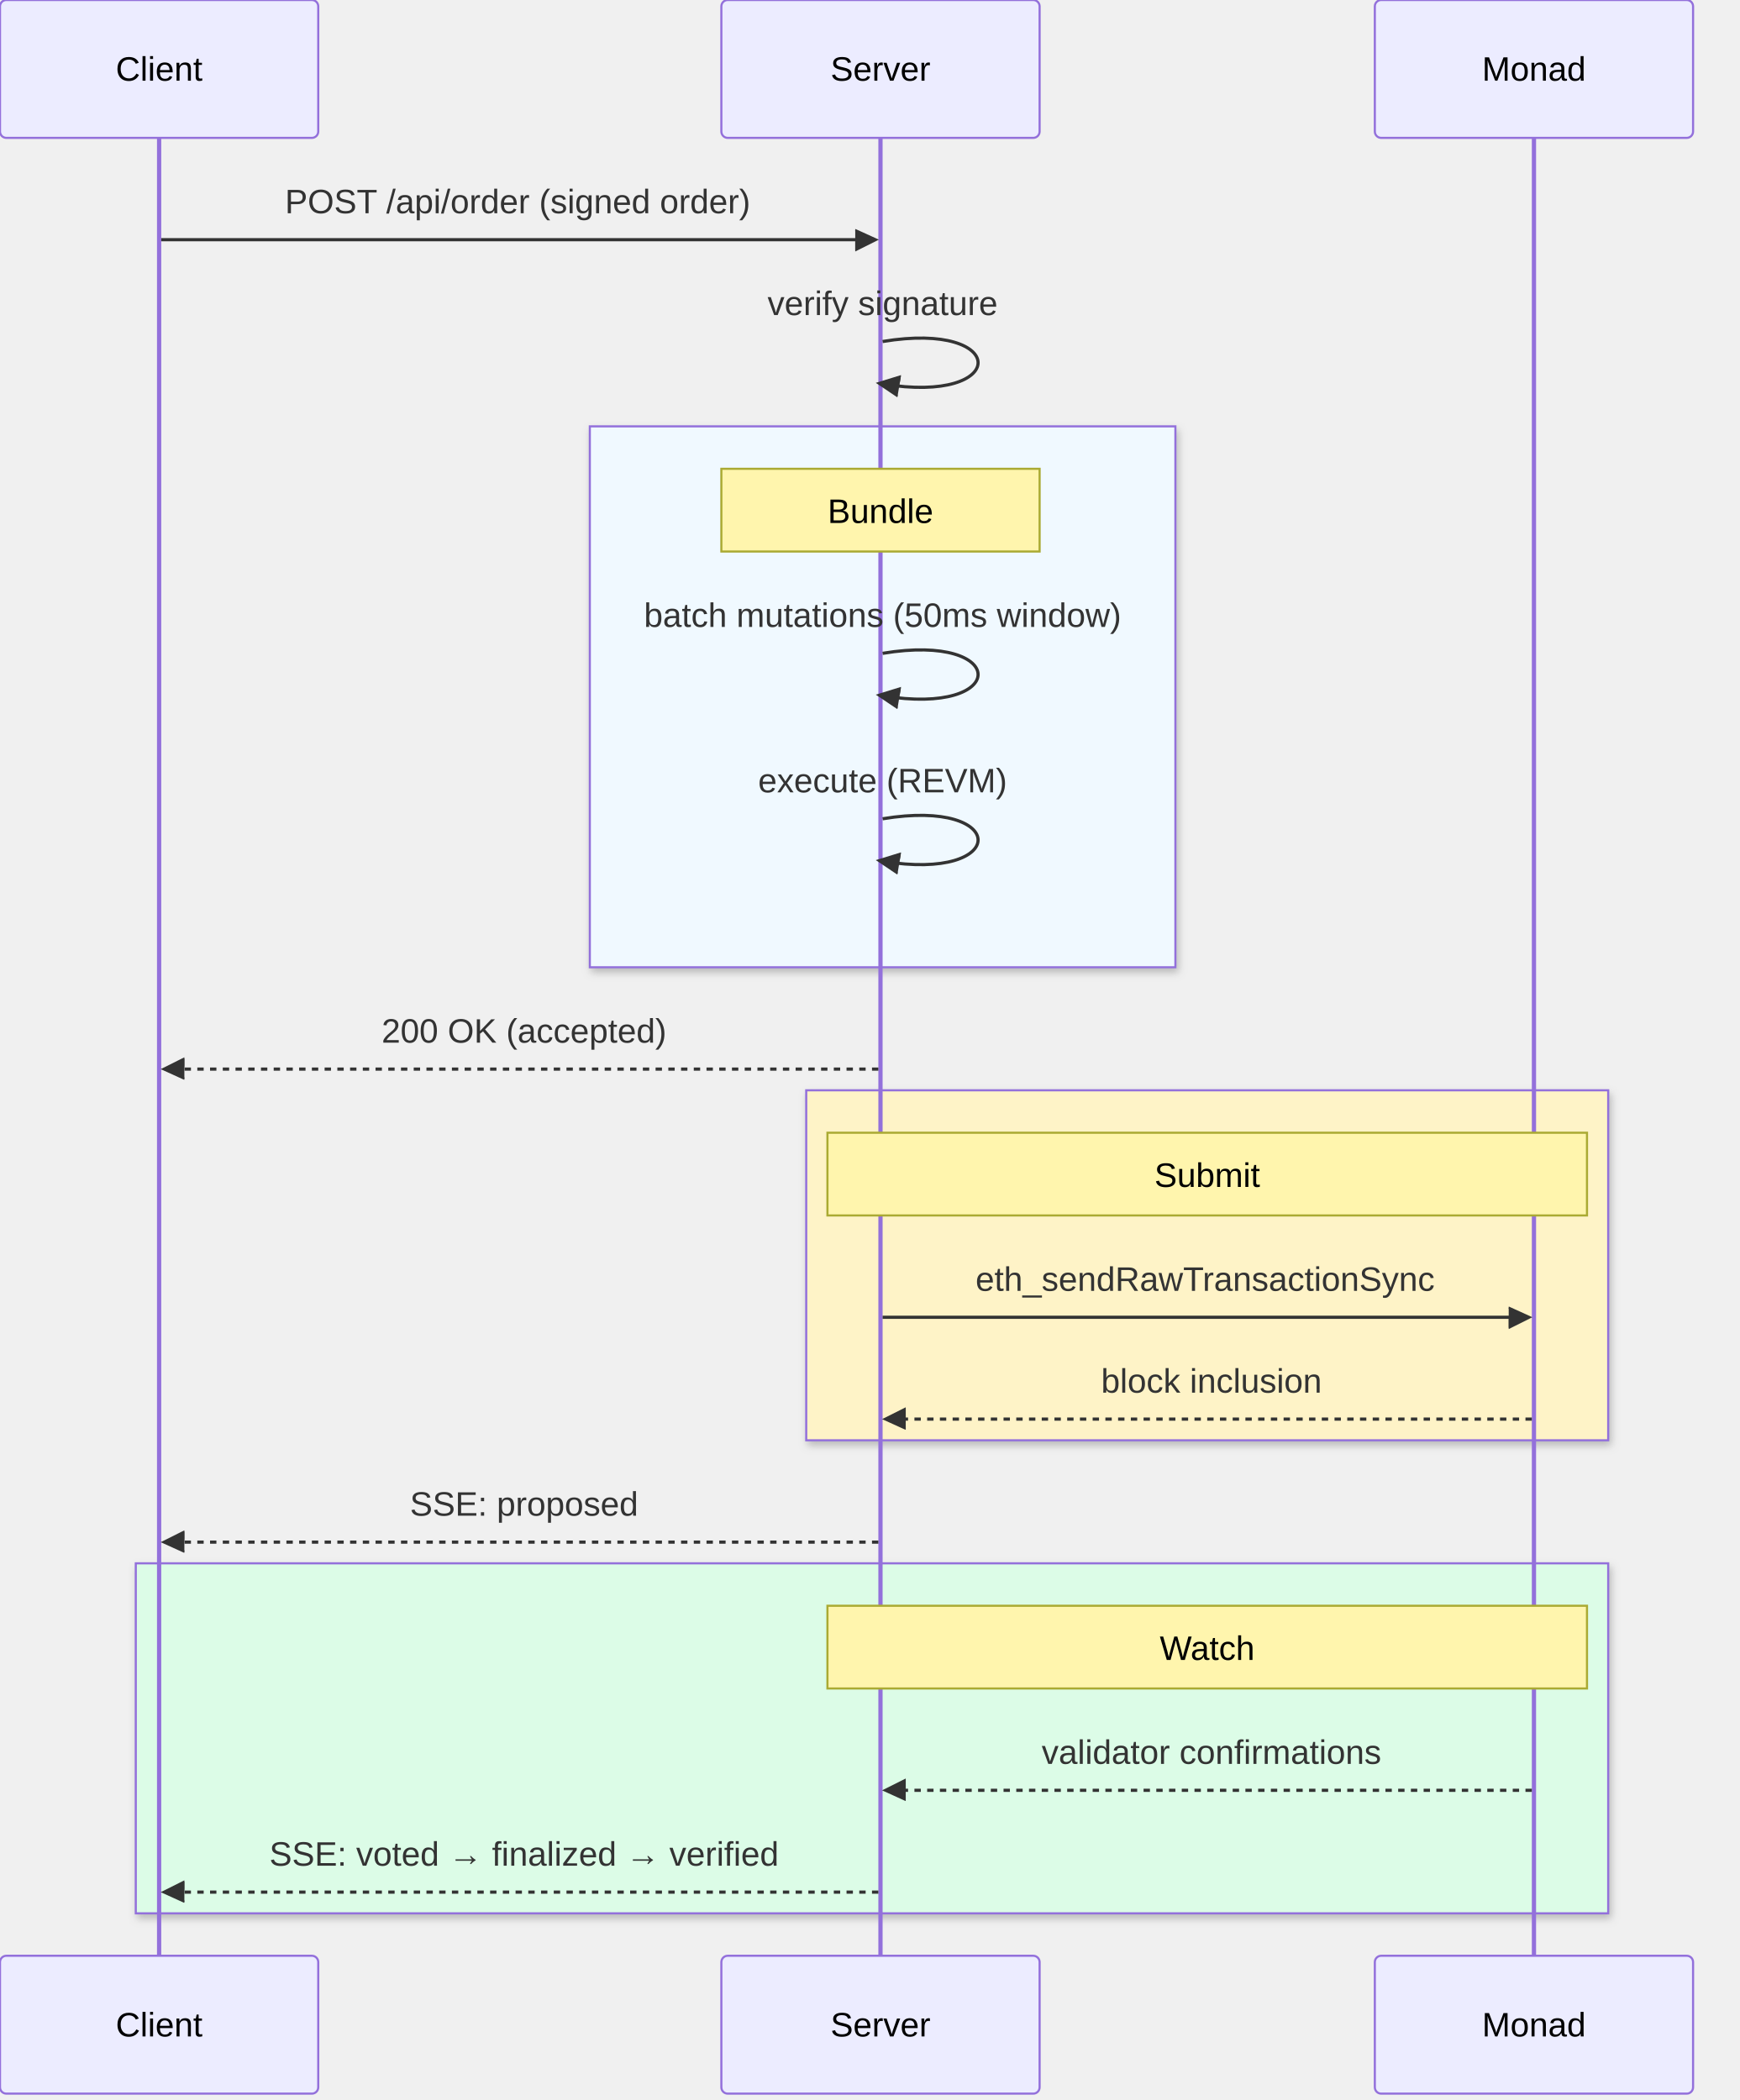
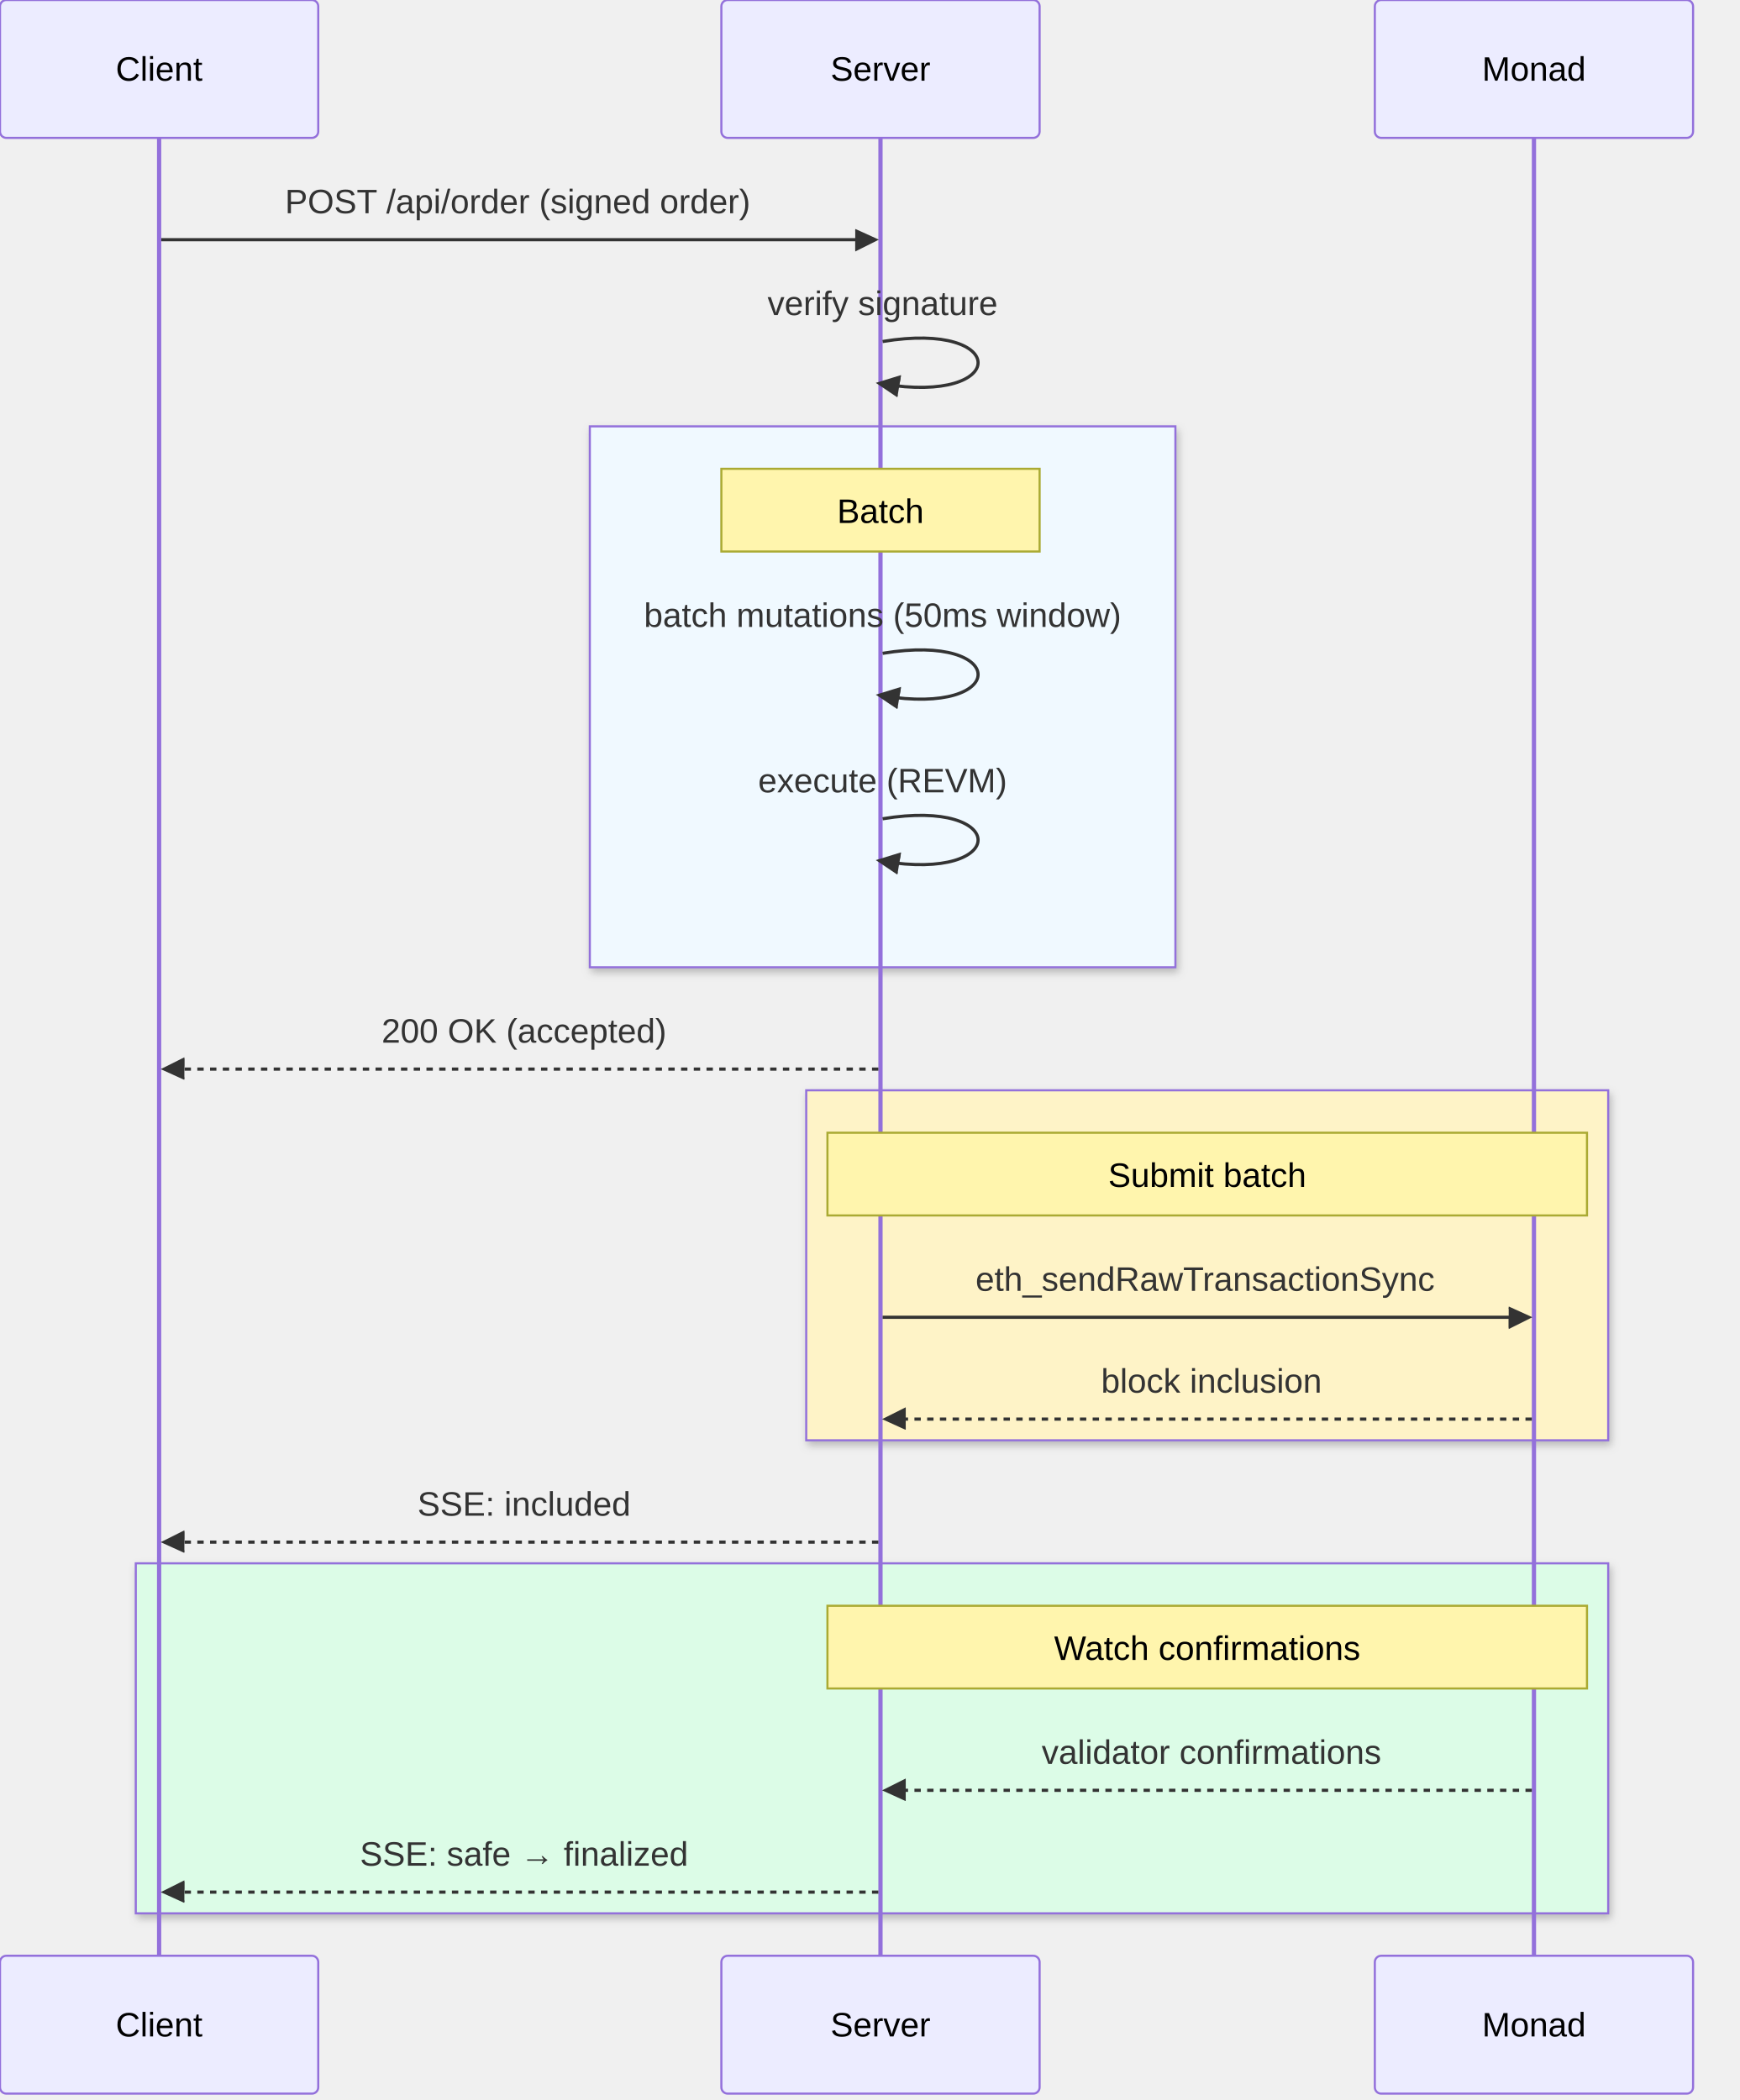
<svg xmlns="http://www.w3.org/2000/svg" id="graph-75" viewBox="0 0 820 990" width="100%" style="overflow: hidden; max-width: 100%; background-color: rgb(255, 255, 255);" role="graphics-document document" aria-roledescription="sequence">
  <defs>
    <symbol id="graph-75-computer" width="24" height="24">
      <path transform="scale(.5)" d="M2 2v13h20v-13h-20zm18 11h-16v-9h16v9zm-10.228 6l.466-1h3.524l.467 1h-4.457zm14.228 3h-24l2-6h2.104l-1.33 4h18.45l-1.297-4h2.073l2 6zm-5-10h-14v-7h14v7z" />
    </symbol>
  </defs>
  <defs>
    <symbol id="graph-75-database" fill-rule="evenodd" clip-rule="evenodd">
      <path transform="scale(.5)" d="M12.258.001l.256.004.255.005.253.008.251.01.249.012.247.015.246.016.242.019.241.02.239.023.236.024.233.027.231.028.229.031.225.032.223.034.22.036.217.038.214.04.211.041.208.043.205.045.201.046.198.048.194.05.191.051.187.053.183.054.18.056.175.057.172.059.168.06.163.061.16.063.155.064.15.066.074.033.073.033.071.034.07.034.069.035.068.035.067.035.066.035.064.036.064.036.062.036.06.036.06.037.058.037.058.037.055.038.055.038.053.038.052.038.051.039.05.039.048.039.047.039.045.04.044.04.043.04.041.04.04.041.039.041.037.041.036.041.034.041.033.042.032.042.03.042.029.042.027.042.026.043.024.043.023.043.021.043.02.043.018.044.017.043.015.044.013.044.012.044.011.045.009.044.007.045.006.045.004.045.002.045.001.045v17l-.001.045-.002.045-.004.045-.006.045-.007.045-.009.044-.011.045-.012.044-.013.044-.015.044-.017.043-.018.044-.02.043-.021.043-.023.043-.024.043-.026.043-.027.042-.029.042-.03.042-.032.042-.033.042-.034.041-.036.041-.037.041-.039.041-.04.041-.041.04-.043.04-.044.04-.045.04-.047.039-.048.039-.05.039-.051.039-.052.038-.053.038-.055.038-.055.038-.058.037-.058.037-.06.037-.06.036-.062.036-.064.036-.064.036-.066.035-.067.035-.068.035-.069.035-.07.034-.071.034-.073.033-.074.033-.15.066-.155.064-.16.063-.163.061-.168.06-.172.059-.175.057-.18.056-.183.054-.187.053-.191.051-.194.05-.198.048-.201.046-.205.045-.208.043-.211.041-.214.04-.217.038-.22.036-.223.034-.225.032-.229.031-.231.028-.233.027-.236.024-.239.023-.241.02-.242.019-.246.016-.247.015-.249.012-.251.01-.253.008-.255.005-.256.004-.258.001-.258-.001-.256-.004-.255-.005-.253-.008-.251-.01-.249-.012-.247-.015-.245-.016-.243-.019-.241-.02-.238-.023-.236-.024-.234-.027-.231-.028-.228-.031-.226-.032-.223-.034-.22-.036-.217-.038-.214-.04-.211-.041-.208-.043-.204-.045-.201-.046-.198-.048-.195-.05-.19-.051-.187-.053-.184-.054-.179-.056-.176-.057-.172-.059-.167-.06-.164-.061-.159-.063-.155-.064-.151-.066-.074-.033-.072-.033-.072-.034-.07-.034-.069-.035-.068-.035-.067-.035-.066-.035-.064-.036-.063-.036-.062-.036-.061-.036-.06-.037-.058-.037-.057-.037-.056-.038-.055-.038-.053-.038-.052-.038-.051-.039-.049-.039-.049-.039-.046-.039-.046-.04-.044-.04-.043-.04-.041-.04-.04-.041-.039-.041-.037-.041-.036-.041-.034-.041-.033-.042-.032-.042-.03-.042-.029-.042-.027-.042-.026-.043-.024-.043-.023-.043-.021-.043-.02-.043-.018-.044-.017-.043-.015-.044-.013-.044-.012-.044-.011-.045-.009-.044-.007-.045-.006-.045-.004-.045-.002-.045-.001-.045v-17l.001-.045.002-.045.004-.045.006-.045.007-.045.009-.044.011-.045.012-.044.013-.044.015-.044.017-.043.018-.044.02-.043.021-.043.023-.043.024-.043.026-.043.027-.042.029-.042.03-.042.032-.042.033-.042.034-.041.036-.041.037-.041.039-.041.04-.041.041-.04.043-.04.044-.04.046-.04.046-.039.049-.039.049-.039.051-.039.052-.038.053-.038.055-.038.056-.038.057-.037.058-.037.06-.037.061-.036.062-.036.063-.036.064-.036.066-.035.067-.035.068-.035.069-.035.07-.034.072-.034.072-.033.074-.033.151-.066.155-.064.159-.063.164-.061.167-.06.172-.059.176-.057.179-.056.184-.054.187-.053.19-.051.195-.05.198-.048.201-.046.204-.045.208-.043.211-.041.214-.04.217-.038.22-.036.223-.034.226-.032.228-.031.231-.028.234-.027.236-.024.238-.023.241-.02.243-.019.245-.016.247-.015.249-.012.251-.01.253-.008.255-.005.256-.004.258-.001.258.001zm-9.258 20.499v.01l.001.021.003.021.004.022.005.021.006.022.007.022.009.023.01.022.011.023.012.023.013.023.015.023.016.024.017.023.018.024.019.024.021.024.022.025.023.024.024.025.052.049.056.05.061.051.066.051.07.051.075.051.079.052.084.052.088.052.092.052.097.052.102.051.105.052.11.052.114.051.119.051.123.051.127.05.131.05.135.05.139.048.144.049.147.047.152.047.155.047.16.045.163.045.167.043.171.043.176.041.178.041.183.039.187.039.19.037.194.035.197.035.202.033.204.031.209.03.212.029.216.027.219.025.222.024.226.021.23.02.233.018.236.016.24.015.243.012.246.01.249.008.253.005.256.004.259.001.26-.001.257-.004.254-.005.25-.008.247-.011.244-.012.241-.014.237-.016.233-.018.231-.021.226-.021.224-.024.22-.026.216-.027.212-.028.21-.031.205-.031.202-.034.198-.034.194-.036.191-.037.187-.039.183-.04.179-.04.175-.042.172-.043.168-.044.163-.045.16-.046.155-.046.152-.047.148-.048.143-.049.139-.049.136-.05.131-.05.126-.05.123-.051.118-.052.114-.051.11-.052.106-.052.101-.052.096-.052.092-.052.088-.053.083-.051.079-.052.074-.052.07-.051.065-.051.06-.051.056-.05.051-.05.023-.024.023-.025.021-.024.02-.024.019-.024.018-.024.017-.024.015-.023.014-.024.013-.023.012-.023.01-.023.01-.022.008-.022.006-.022.006-.022.004-.022.004-.021.001-.021.001-.021v-4.127l-.077.055-.08.053-.083.054-.085.053-.087.052-.09.052-.093.051-.095.05-.097.05-.1.049-.102.049-.105.048-.106.047-.109.047-.111.046-.114.045-.115.045-.118.044-.12.043-.122.042-.124.042-.126.041-.128.04-.13.04-.132.038-.134.038-.135.037-.138.037-.139.035-.142.035-.143.034-.144.033-.147.032-.148.031-.15.03-.151.03-.153.029-.154.027-.156.027-.158.026-.159.025-.161.024-.162.023-.163.022-.165.021-.166.02-.167.019-.169.018-.169.017-.171.016-.173.015-.173.014-.175.013-.175.012-.177.011-.178.01-.179.008-.179.008-.181.006-.182.005-.182.004-.184.003-.184.002h-.37l-.184-.002-.184-.003-.182-.004-.182-.005-.181-.006-.179-.008-.179-.008-.178-.01-.176-.011-.176-.012-.175-.013-.173-.014-.172-.015-.171-.016-.17-.017-.169-.018-.167-.019-.166-.02-.165-.021-.163-.022-.162-.023-.161-.024-.159-.025-.157-.026-.156-.027-.155-.027-.153-.029-.151-.03-.15-.03-.148-.031-.146-.032-.145-.033-.143-.034-.141-.035-.14-.035-.137-.037-.136-.037-.134-.038-.132-.038-.13-.04-.128-.04-.126-.041-.124-.042-.122-.042-.12-.044-.117-.043-.116-.045-.113-.045-.112-.046-.109-.047-.106-.047-.105-.048-.102-.049-.1-.049-.097-.05-.095-.05-.093-.052-.09-.051-.087-.052-.085-.053-.083-.054-.08-.054-.077-.054v4.127zm0-5.654v.011l.001.021.003.021.004.021.005.022.006.022.007.022.009.022.01.022.011.023.012.023.013.023.015.024.016.023.017.024.018.024.019.024.021.024.022.024.023.025.024.024.052.05.056.05.061.05.066.051.07.051.075.052.079.051.084.052.088.052.092.052.097.052.102.052.105.052.11.051.114.051.119.052.123.05.127.051.131.05.135.049.139.049.144.048.147.048.152.047.155.046.16.045.163.045.167.044.171.042.176.042.178.04.183.04.187.038.19.037.194.036.197.034.202.033.204.032.209.03.212.028.216.027.219.025.222.024.226.022.23.02.233.018.236.016.24.014.243.012.246.01.249.008.253.006.256.003.259.001.26-.001.257-.003.254-.006.25-.008.247-.01.244-.012.241-.015.237-.016.233-.018.231-.02.226-.022.224-.024.22-.025.216-.027.212-.029.21-.03.205-.032.202-.033.198-.035.194-.036.191-.037.187-.039.183-.039.179-.041.175-.042.172-.043.168-.044.163-.045.16-.045.155-.047.152-.047.148-.048.143-.048.139-.05.136-.049.131-.05.126-.051.123-.051.118-.051.114-.052.11-.052.106-.052.101-.052.096-.052.092-.052.088-.052.083-.052.079-.052.074-.051.07-.052.065-.051.06-.05.056-.051.051-.049.023-.025.023-.024.021-.025.02-.024.019-.024.018-.024.017-.024.015-.023.014-.023.013-.024.012-.022.01-.023.01-.023.008-.022.006-.022.006-.022.004-.021.004-.022.001-.021.001-.021v-4.139l-.077.054-.08.054-.083.054-.085.052-.087.053-.09.051-.093.051-.095.051-.097.05-.1.049-.102.049-.105.048-.106.047-.109.047-.111.046-.114.045-.115.044-.118.044-.12.044-.122.042-.124.042-.126.041-.128.04-.13.039-.132.039-.134.038-.135.037-.138.036-.139.036-.142.035-.143.033-.144.033-.147.033-.148.031-.15.03-.151.03-.153.028-.154.028-.156.027-.158.026-.159.025-.161.024-.162.023-.163.022-.165.021-.166.02-.167.019-.169.018-.169.017-.171.016-.173.015-.173.014-.175.013-.175.012-.177.011-.178.009-.179.009-.179.007-.181.007-.182.005-.182.004-.184.003-.184.002h-.37l-.184-.002-.184-.003-.182-.004-.182-.005-.181-.007-.179-.007-.179-.009-.178-.009-.176-.011-.176-.012-.175-.013-.173-.014-.172-.015-.171-.016-.17-.017-.169-.018-.167-.019-.166-.02-.165-.021-.163-.022-.162-.023-.161-.024-.159-.025-.157-.026-.156-.027-.155-.028-.153-.028-.151-.03-.15-.03-.148-.031-.146-.033-.145-.033-.143-.033-.141-.035-.14-.036-.137-.036-.136-.037-.134-.038-.132-.039-.13-.039-.128-.04-.126-.041-.124-.042-.122-.043-.12-.043-.117-.044-.116-.044-.113-.046-.112-.046-.109-.046-.106-.047-.105-.048-.102-.049-.1-.049-.097-.05-.095-.051-.093-.051-.09-.051-.087-.053-.085-.052-.083-.054-.08-.054-.077-.054v4.139zm0-5.666v.011l.001.02.003.022.004.021.005.022.006.021.007.022.009.023.01.022.011.023.012.023.013.023.015.023.016.024.017.024.018.023.019.024.021.025.022.024.023.024.024.025.052.05.056.05.061.05.066.051.07.051.075.052.079.051.084.052.088.052.092.052.097.052.102.052.105.051.11.052.114.051.119.051.123.051.127.05.131.05.135.05.139.049.144.048.147.048.152.047.155.046.16.045.163.045.167.043.171.043.176.042.178.04.183.04.187.038.19.037.194.036.197.034.202.033.204.032.209.03.212.028.216.027.219.025.222.024.226.021.23.02.233.018.236.017.24.014.243.012.246.01.249.008.253.006.256.003.259.001.26-.001.257-.003.254-.006.25-.008.247-.01.244-.013.241-.014.237-.016.233-.018.231-.02.226-.022.224-.024.22-.025.216-.027.212-.029.21-.03.205-.032.202-.033.198-.035.194-.036.191-.037.187-.039.183-.039.179-.041.175-.042.172-.043.168-.044.163-.045.16-.045.155-.047.152-.047.148-.048.143-.049.139-.049.136-.049.131-.051.126-.05.123-.051.118-.052.114-.051.11-.052.106-.052.101-.052.096-.052.092-.052.088-.052.083-.052.079-.052.074-.052.07-.051.065-.051.06-.051.056-.05.051-.049.023-.025.023-.025.021-.024.02-.024.019-.024.018-.024.017-.024.015-.023.014-.024.013-.023.012-.023.01-.022.01-.023.008-.022.006-.022.006-.022.004-.022.004-.021.001-.021.001-.021v-4.153l-.077.054-.08.054-.083.053-.085.053-.087.053-.09.051-.093.051-.095.051-.097.05-.1.049-.102.048-.105.048-.106.048-.109.046-.111.046-.114.046-.115.044-.118.044-.12.043-.122.043-.124.042-.126.041-.128.04-.13.039-.132.039-.134.038-.135.037-.138.036-.139.036-.142.034-.143.034-.144.033-.147.032-.148.032-.15.03-.151.03-.153.028-.154.028-.156.027-.158.026-.159.024-.161.024-.162.023-.163.023-.165.021-.166.02-.167.019-.169.018-.169.017-.171.016-.173.015-.173.014-.175.013-.175.012-.177.01-.178.01-.179.009-.179.007-.181.006-.182.006-.182.004-.184.003-.184.001-.185.001-.185-.001-.184-.001-.184-.003-.182-.004-.182-.006-.181-.006-.179-.007-.179-.009-.178-.01-.176-.01-.176-.012-.175-.013-.173-.014-.172-.015-.171-.016-.17-.017-.169-.018-.167-.019-.166-.02-.165-.021-.163-.023-.162-.023-.161-.024-.159-.024-.157-.026-.156-.027-.155-.028-.153-.028-.151-.03-.15-.03-.148-.032-.146-.032-.145-.033-.143-.034-.141-.034-.14-.036-.137-.036-.136-.037-.134-.038-.132-.039-.13-.039-.128-.041-.126-.041-.124-.041-.122-.043-.12-.043-.117-.044-.116-.044-.113-.046-.112-.046-.109-.046-.106-.048-.105-.048-.102-.048-.1-.05-.097-.049-.095-.051-.093-.051-.09-.052-.087-.052-.085-.053-.083-.053-.08-.054-.077-.054v4.153zm8.74-8.179l-.257.004-.254.005-.25.008-.247.011-.244.012-.241.014-.237.016-.233.018-.231.021-.226.022-.224.023-.22.026-.216.027-.212.028-.21.031-.205.032-.202.033-.198.034-.194.036-.191.038-.187.038-.183.04-.179.041-.175.042-.172.043-.168.043-.163.045-.16.046-.155.046-.152.048-.148.048-.143.048-.139.049-.136.05-.131.05-.126.051-.123.051-.118.051-.114.052-.11.052-.106.052-.101.052-.096.052-.092.052-.088.052-.083.052-.079.052-.074.051-.07.052-.065.051-.06.05-.056.05-.051.05-.023.025-.023.024-.021.024-.02.025-.019.024-.018.024-.017.023-.015.024-.014.023-.013.023-.012.023-.01.023-.01.022-.008.022-.006.023-.006.021-.004.022-.004.021-.001.021-.001.021.001.021.001.021.004.021.004.022.006.021.006.023.008.022.01.022.01.023.012.023.013.023.014.023.015.024.017.023.018.024.019.024.02.025.021.024.023.024.023.025.051.05.056.05.06.05.065.051.07.052.074.051.079.052.083.052.088.052.092.052.096.052.101.052.106.052.11.052.114.052.118.051.123.051.126.051.131.05.136.05.139.049.143.048.148.048.152.048.155.046.16.046.163.045.168.043.172.043.175.042.179.041.183.04.187.038.191.038.194.036.198.034.202.033.205.032.21.031.212.028.216.027.22.026.224.023.226.022.231.021.233.018.237.016.241.014.244.012.247.011.25.008.254.005.257.004.26.001.26-.001.257-.004.254-.005.25-.008.247-.011.244-.012.241-.014.237-.016.233-.018.231-.021.226-.022.224-.023.22-.026.216-.027.212-.028.21-.031.205-.032.202-.033.198-.034.194-.036.191-.038.187-.038.183-.04.179-.041.175-.042.172-.043.168-.043.163-.045.16-.046.155-.046.152-.048.148-.048.143-.048.139-.049.136-.05.131-.05.126-.051.123-.051.118-.051.114-.052.11-.052.106-.052.101-.052.096-.052.092-.052.088-.052.083-.052.079-.052.074-.051.07-.052.065-.051.06-.05.056-.05.051-.05.023-.025.023-.024.021-.024.02-.025.019-.024.018-.024.017-.023.015-.024.014-.023.013-.023.012-.023.01-.023.01-.022.008-.022.006-.023.006-.021.004-.022.004-.021.001-.021.001-.021-.001-.021-.001-.021-.004-.021-.004-.022-.006-.021-.006-.023-.008-.022-.01-.022-.01-.023-.012-.023-.013-.023-.014-.023-.015-.024-.017-.023-.018-.024-.019-.024-.02-.025-.021-.024-.023-.024-.023-.025-.051-.05-.056-.05-.06-.05-.065-.051-.07-.052-.074-.051-.079-.052-.083-.052-.088-.052-.092-.052-.096-.052-.101-.052-.106-.052-.11-.052-.114-.052-.118-.051-.123-.051-.126-.051-.131-.05-.136-.05-.139-.049-.143-.048-.148-.048-.152-.048-.155-.046-.16-.046-.163-.045-.168-.043-.172-.043-.175-.042-.179-.041-.183-.04-.187-.038-.191-.038-.194-.036-.198-.034-.202-.033-.205-.032-.21-.031-.212-.028-.216-.027-.22-.026-.224-.023-.226-.022-.231-.021-.233-.018-.237-.016-.241-.014-.244-.012-.247-.011-.25-.008-.254-.005-.257-.004-.26-.001-.26.001z" />
    </symbol>
  </defs>
  <defs>
    <symbol id="graph-75-clock" width="24" height="24">
      <path transform="scale(.5)" d="M12 2c5.514 0 10 4.486 10 10s-4.486 10-10 10-10-4.486-10-10 4.486-10 10-10zm0-2c-6.627 0-12 5.373-12 12s5.373 12 12 12 12-5.373 12-12-5.373-12-12-12zm5.848 12.459c.202.038.202.333.001.372-1.907.361-6.045 1.111-6.547 1.111-.719 0-1.301-.582-1.301-1.301 0-.512.77-5.447 1.125-7.445.034-.192.312-.181.343.014l.985 6.238 5.394 1.011z" />
    </symbol>
  </defs>
  <defs>
    <marker id="graph-75-arrowhead" refX="7.9" refY="5" markerUnits="userSpaceOnUse" markerWidth="12" markerHeight="12" orient="auto-start-reverse">
      <path d="M -1 0 L 10 5 L 0 10 z" />
    </marker>
  </defs>
  <defs>
    <marker id="graph-75-crosshead" markerWidth="15" markerHeight="8" orient="auto" refX="4" refY="4.5">
      <path fill="none" stroke="#000000" stroke-width="1pt" d="M 1,2 L 6,7 M 6,2 L 1,7" style="stroke-dasharray: 0, 0;" />
    </marker>
  </defs>
  <defs>
    <marker id="graph-75-filled-head" refX="15.5" refY="7" markerWidth="20" markerHeight="28" orient="auto">
      <path d="M 18,7 L9,13 L14,7 L9,1 Z" />
    </marker>
  </defs>
  <defs>
    <marker id="graph-75-sequencenumber" refX="15" refY="15" markerWidth="60" markerHeight="40" orient="auto">
      <circle cx="15" cy="15" r="6" />
    </marker>
  </defs>
  <defs>
    <marker id="graph-75-solidTopArrowHead" refX="7.9" refY="7.25" markerUnits="userSpaceOnUse" markerWidth="12" markerHeight="12" orient="auto-start-reverse">
      <path d="M 0 0 L 10 8 L 0 8 z" />
    </marker>
  </defs>
  <defs>
    <marker id="graph-75-solidBottomArrowHead" refX="7.9" refY="0.75" markerUnits="userSpaceOnUse" markerWidth="12" markerHeight="12" orient="auto-start-reverse">
      <path d="M 0 0 L 10 0 L 0 8 z" />
    </marker>
  </defs>
  <defs>
    <marker id="graph-75-stickTopArrowHead" refX="7.5" refY="7" markerUnits="userSpaceOnUse" markerWidth="12" markerHeight="12" orient="auto-start-reverse">
      <path d="M 0 0 L 7 7" stroke="black" stroke-width="1.5" fill="none" />
    </marker>
  </defs>
  <defs>
    <marker id="graph-75-stickBottomArrowHead" refX="7.5" refY="0" markerUnits="userSpaceOnUse" markerWidth="12" markerHeight="12" orient="auto-start-reverse">
      <path d="M 0 7 L 7 0" stroke="black" stroke-width="1.5" fill="none" />
    </marker>
  </defs>
  <g id="viewport-20260424194244905" class="svg-pan-zoom_viewport">
    <rect x="64" y="737" fill="rgb(220, 252, 231)" width="694" height="165" class="rect" />
    <rect x="380" y="514" fill="rgb(254, 243, 199)" width="378" height="165" class="rect" />
    <rect x="278" y="201" fill="rgb(240, 249, 255)" width="276" height="255" class="rect" />
    <g>
      <rect x="648" y="922" fill="#eaeaea" stroke="#666" width="150" height="65" name="M" rx="3" ry="3" class="actor actor-bottom" />
      <text x="723" y="954.5" dominant-baseline="central" alignment-baseline="central" class="actor actor-box" style="text-anchor: middle; font-size: 16px; font-weight: 400;">
        <tspan x="723" dy="0">Monad</tspan>
      </text>
    </g>
    <g>
      <rect x="340" y="922" fill="#eaeaea" stroke="#666" width="150" height="65" name="S" rx="3" ry="3" class="actor actor-bottom" />
      <text x="415" y="954.5" dominant-baseline="central" alignment-baseline="central" class="actor actor-box" style="text-anchor: middle; font-size: 16px; font-weight: 400;">
        <tspan x="415" dy="0">Server</tspan>
      </text>
    </g>
    <g>
      <rect x="0" y="922" fill="#eaeaea" stroke="#666" width="150" height="65" name="C" rx="3" ry="3" class="actor actor-bottom" />
      <text x="75" y="954.5" dominant-baseline="central" alignment-baseline="central" class="actor actor-box" style="text-anchor: middle; font-size: 16px; font-weight: 400;">
        <tspan x="75" dy="0">Client</tspan>
      </text>
    </g>
    <g>
      <line id="actor224" x1="723" y1="65" x2="723" y2="922" class="actor-line 200" stroke-width="0.5px" stroke="#999" name="M" data-et="life-line" data-id="M" />
      <g id="root-224" data-et="participant" data-type="participant" data-id="M">
        <rect x="648" y="0" fill="#eaeaea" stroke="#666" width="150" height="65" name="M" rx="3" ry="3" class="actor actor-top" />
        <text x="723" y="32.5" dominant-baseline="central" alignment-baseline="central" class="actor actor-box" style="text-anchor: middle; font-size: 16px; font-weight: 400;">
          <tspan x="723" dy="0">Monad</tspan>
        </text>
      </g>
    </g>
    <g>
      <line id="actor223" x1="415" y1="65" x2="415" y2="922" class="actor-line 200" stroke-width="0.5px" stroke="#999" name="S" data-et="life-line" data-id="S" />
      <g id="root-223" data-et="participant" data-type="participant" data-id="S">
        <rect x="340" y="0" fill="#eaeaea" stroke="#666" width="150" height="65" name="S" rx="3" ry="3" class="actor actor-top" />
        <text x="415" y="32.5" dominant-baseline="central" alignment-baseline="central" class="actor actor-box" style="text-anchor: middle; font-size: 16px; font-weight: 400;">
          <tspan x="415" dy="0">Server</tspan>
        </text>
      </g>
    </g>
    <g>
      <line id="actor222" x1="75" y1="65" x2="75" y2="922" class="actor-line 200" stroke-width="0.5px" stroke="#999" name="C" data-et="life-line" data-id="C" />
      <g id="root-222" data-et="participant" data-type="participant" data-id="C">
        <rect x="0" y="0" fill="#eaeaea" stroke="#666" width="150" height="65" name="C" rx="3" ry="3" class="actor actor-top" />
        <text x="75" y="32.5" dominant-baseline="central" alignment-baseline="central" class="actor actor-box" style="text-anchor: middle; font-size: 16px; font-weight: 400;">
          <tspan x="75" dy="0">Client</tspan>
        </text>
      </g>
    </g>
    <style>#graph-75{font-family:"trebuchet ms",verdana,arial,sans-serif;font-size:16px;fill:#333;}@keyframes edge-animation-frame{from{stroke-dashoffset:0;}}@keyframes dash{to{stroke-dashoffset:0;}}#graph-75 .edge-animation-slow{stroke-dasharray:9,5!important;stroke-dashoffset:900;animation:dash 50s linear infinite;stroke-linecap:round;}#graph-75 .edge-animation-fast{stroke-dasharray:9,5!important;stroke-dashoffset:900;animation:dash 20s linear infinite;stroke-linecap:round;}#graph-75 .error-icon{fill:#552222;}#graph-75 .error-text{fill:#552222;stroke:#552222;}#graph-75 .edge-thickness-normal{stroke-width:1px;}#graph-75 .edge-thickness-thick{stroke-width:3.5px;}#graph-75 .edge-pattern-solid{stroke-dasharray:0;}#graph-75 .edge-thickness-invisible{stroke-width:0;fill:none;}#graph-75 .edge-pattern-dashed{stroke-dasharray:3;}#graph-75 .edge-pattern-dotted{stroke-dasharray:2;}#graph-75 .marker{fill:#333333;stroke:#333333;}#graph-75 .marker.cross{stroke:#333333;}#graph-75 svg{font-family:"trebuchet ms",verdana,arial,sans-serif;font-size:16px;}#graph-75 p{margin:0;}#graph-75 .actor{stroke:#9370DB;fill:#ECECFF;stroke-width:1;}#graph-75 rect.actor.outer-path[data-look="neo"]{filter:drop-shadow(1px 2px 2px rgba(185, 185, 185, 1));}#graph-75 rect.note[data-look="neo"]{stroke:#aaaa33;fill:#fff5ad;filter:drop-shadow(1px 2px 2px rgba(185, 185, 185, 1));}#graph-75 text.actor&gt;tspan{fill:black;stroke:none;}#graph-75 .actor-line{stroke:#9370DB;}#graph-75 .innerArc{stroke-width:1.5;stroke-dasharray:none;}#graph-75 .messageLine0{stroke-width:1.5;stroke-dasharray:none;stroke:#333;}#graph-75 .messageLine1{stroke-width:1.5;stroke-dasharray:2,2;stroke:#333;}#graph-75 [id$="-arrowhead"] path{fill:#333;stroke:#333;}#graph-75 .sequenceNumber{fill:white;}#graph-75 [id$="-sequencenumber"]{fill:#333;}#graph-75 [id$="-crosshead"] path{fill:#333;stroke:#333;}#graph-75 .messageText{fill:#333;stroke:none;}#graph-75 .labelBox{stroke:#9370DB;fill:#ECECFF;filter:none;}#graph-75 .labelText,#graph-75 .labelText&gt;tspan{fill:black;stroke:none;}#graph-75 .loopText,#graph-75 .loopText&gt;tspan{fill:black;stroke:none;}#graph-75 .loopLine{stroke-width:2px;stroke-dasharray:2,2;stroke:#9370DB;fill:#9370DB;}#graph-75 .note{stroke:#aaaa33;fill:#fff5ad;}#graph-75 .noteText,#graph-75 .noteText&gt;tspan{fill:black;stroke:none;font-weight:normal;}#graph-75 .activation0{fill:#f4f4f4;stroke:#666;}#graph-75 .activation1{fill:#f4f4f4;stroke:#666;}#graph-75 .activation2{fill:#f4f4f4;stroke:#666;}#graph-75 .actorPopupMenu{position:absolute;}#graph-75 .actorPopupMenuPanel{position:absolute;fill:#ECECFF;box-shadow:0px 8px 16px 0px rgba(0,0,0,0.2);filter:drop-shadow(3px 5px 2px rgb(0 0 0 / 0.4));}#graph-75 .actor-man circle,#graph-75 line{fill:#ECECFF;stroke-width:2px;}#graph-75 g rect.rect{filter:drop-shadow(1px 2px 2px rgba(185, 185, 185, 1));stroke:#9370DB;}#graph-75 .node .neo-node{stroke:#9370DB;}#graph-75 [data-look="neo"].node rect,#graph-75 [data-look="neo"].cluster rect,#graph-75 [data-look="neo"].node polygon{stroke:#9370DB;filter:drop-shadow(1px 2px 2px rgba(185, 185, 185, 1));}#graph-75 [data-look="neo"].node path{stroke:#9370DB;stroke-width:1px;}#graph-75 [data-look="neo"].node .outer-path{filter:drop-shadow(1px 2px 2px rgba(185, 185, 185, 1));}#graph-75 [data-look="neo"].node .neo-line path{stroke:#9370DB;filter:none;}#graph-75 [data-look="neo"].node circle{stroke:#9370DB;filter:drop-shadow(1px 2px 2px rgba(185, 185, 185, 1));}#graph-75 [data-look="neo"].node circle .state-start{fill:#000000;}#graph-75 [data-look="neo"].icon-shape .icon{fill:#9370DB;filter:drop-shadow(1px 2px 2px rgba(185, 185, 185, 1));}#graph-75 [data-look="neo"].icon-shape .icon-neo path{stroke:#9370DB;filter:drop-shadow(1px 2px 2px rgba(185, 185, 185, 1));}#graph-75 :root{--mermaid-font-family:"trebuchet ms",verdana,arial,sans-serif;}</style>
    <g />
    <g data-et="note" data-id="i3">
      <rect x="340" y="221" fill="#EDF2AE" stroke="#666" width="150" height="39" class="note" />
      <text x="415" y="226" text-anchor="middle" dominant-baseline="middle" alignment-baseline="middle" class="noteText" dy="1em" style="font-size: 16px; font-weight: 400;">
-         <tspan x="415">Bundle</tspan>
+         <tspan x="415">Batch</tspan>
      </text>
    </g>
    <g data-et="note" data-id="i9">
      <rect x="390" y="534" fill="#EDF2AE" stroke="#666" width="358" height="39" class="note" />
      <text x="569" y="539" text-anchor="middle" dominant-baseline="middle" alignment-baseline="middle" class="noteText" dy="1em" style="font-size: 16px; font-weight: 400;">
-         <tspan x="569">Submit</tspan>
+         <tspan x="569">Submit batch</tspan>
      </text>
    </g>
    <g data-et="note" data-id="i15">
      <rect x="390" y="757" fill="#EDF2AE" stroke="#666" width="358" height="39" class="note" />
      <text x="569" y="762" text-anchor="middle" dominant-baseline="middle" alignment-baseline="middle" class="noteText" dy="1em" style="font-size: 16px; font-weight: 400;">
-         <tspan x="569">Watch</tspan>
+         <tspan x="569">Watch confirmations</tspan>
      </text>
    </g>
    <text x="244" y="80" text-anchor="middle" dominant-baseline="middle" alignment-baseline="middle" class="messageText" dy="1em" style="font-size: 16px; font-weight: 400;">POST /api/order (signed order)</text>
    <line x1="76" y1="113" x2="411" y2="113" class="messageLine0" data-et="message" data-id="i0" data-from="C" data-to="S" stroke-width="2" stroke="none" marker-end="url(#graph-75-arrowhead)" style="fill: none;" />
    <text x="416" y="128" text-anchor="middle" dominant-baseline="middle" alignment-baseline="middle" class="messageText" dy="1em" style="font-size: 16px; font-weight: 400;">verify signature</text>
    <path d="M 416,161 C 476,151 476,191 416,181" class="messageLine0" data-et="message" data-id="i1" data-from="S" data-to="S" stroke-width="2" stroke="none" marker-end="url(#graph-75-arrowhead)" style="fill: none;" />
    <text x="416" y="275" text-anchor="middle" dominant-baseline="middle" alignment-baseline="middle" class="messageText" dy="1em" style="font-size: 16px; font-weight: 400;">batch mutations (50ms window)</text>
    <path d="M 416,308 C 476,298 476,338 416,328" class="messageLine0" data-et="message" data-id="i4" data-from="S" data-to="S" stroke-width="2" stroke="none" marker-end="url(#graph-75-arrowhead)" style="fill: none;" />
    <text x="416" y="353" text-anchor="middle" dominant-baseline="middle" alignment-baseline="middle" class="messageText" dy="1em" style="font-size: 16px; font-weight: 400;">execute (REVM)</text>
    <path d="M 416,386 C 476,376 476,416 416,406" class="messageLine0" data-et="message" data-id="i5" data-from="S" data-to="S" stroke-width="2" stroke="none" marker-end="url(#graph-75-arrowhead)" style="fill: none;" />
    <text x="247" y="471" text-anchor="middle" dominant-baseline="middle" alignment-baseline="middle" class="messageText" dy="1em" style="font-size: 16px; font-weight: 400;">200 OK (accepted)</text>
    <line x1="414" y1="504" x2="79" y2="504" class="messageLine1" data-et="message" data-id="i7" data-from="S" data-to="C" stroke-width="2" stroke="none" marker-end="url(#graph-75-arrowhead)" style="stroke-dasharray: 3, 3; fill: none;" />
    <text x="568" y="588" text-anchor="middle" dominant-baseline="middle" alignment-baseline="middle" class="messageText" dy="1em" style="font-size: 16px; font-weight: 400;">eth_sendRawTransactionSync</text>
    <line x1="416" y1="621" x2="719" y2="621" class="messageLine0" data-et="message" data-id="i10" data-from="S" data-to="M" stroke-width="2" stroke="none" marker-end="url(#graph-75-arrowhead)" style="fill: none;" />
    <text x="571" y="636" text-anchor="middle" dominant-baseline="middle" alignment-baseline="middle" class="messageText" dy="1em" style="font-size: 16px; font-weight: 400;">block inclusion</text>
    <line x1="722" y1="669" x2="419" y2="669" class="messageLine1" data-et="message" data-id="i11" data-from="M" data-to="S" stroke-width="2" stroke="none" marker-end="url(#graph-75-arrowhead)" style="stroke-dasharray: 3, 3; fill: none;" />
-     <text x="247" y="694" text-anchor="middle" dominant-baseline="middle" alignment-baseline="middle" class="messageText" dy="1em" style="font-size: 16px; font-weight: 400;">SSE: proposed</text>
+     <text x="247" y="694" text-anchor="middle" dominant-baseline="middle" alignment-baseline="middle" class="messageText" dy="1em" style="font-size: 16px; font-weight: 400;">SSE: included</text>
    <line x1="414" y1="727" x2="79" y2="727" class="messageLine1" data-et="message" data-id="i13" data-from="S" data-to="C" stroke-width="2" stroke="none" marker-end="url(#graph-75-arrowhead)" style="stroke-dasharray: 3, 3; fill: none;" />
    <text x="571" y="811" text-anchor="middle" dominant-baseline="middle" alignment-baseline="middle" class="messageText" dy="1em" style="font-size: 16px; font-weight: 400;">validator confirmations</text>
    <line x1="722" y1="844" x2="419" y2="844" class="messageLine1" data-et="message" data-id="i16" data-from="M" data-to="S" stroke-width="2" stroke="none" marker-end="url(#graph-75-arrowhead)" style="stroke-dasharray: 3, 3; fill: none;" />
-     <text x="247" y="859" text-anchor="middle" dominant-baseline="middle" alignment-baseline="middle" class="messageText" dy="1em" style="font-size: 16px; font-weight: 400;">SSE: voted → finalized → verified</text>
+     <text x="247" y="859" text-anchor="middle" dominant-baseline="middle" alignment-baseline="middle" class="messageText" dy="1em" style="font-size: 16px; font-weight: 400;">SSE: safe → finalized</text>
    <line x1="414" y1="892" x2="79" y2="892" class="messageLine1" data-et="message" data-id="i17" data-from="S" data-to="C" stroke-width="2" stroke="none" marker-end="url(#graph-75-arrowhead)" style="stroke-dasharray: 3, 3; fill: none;" />
  </g>
</svg>
